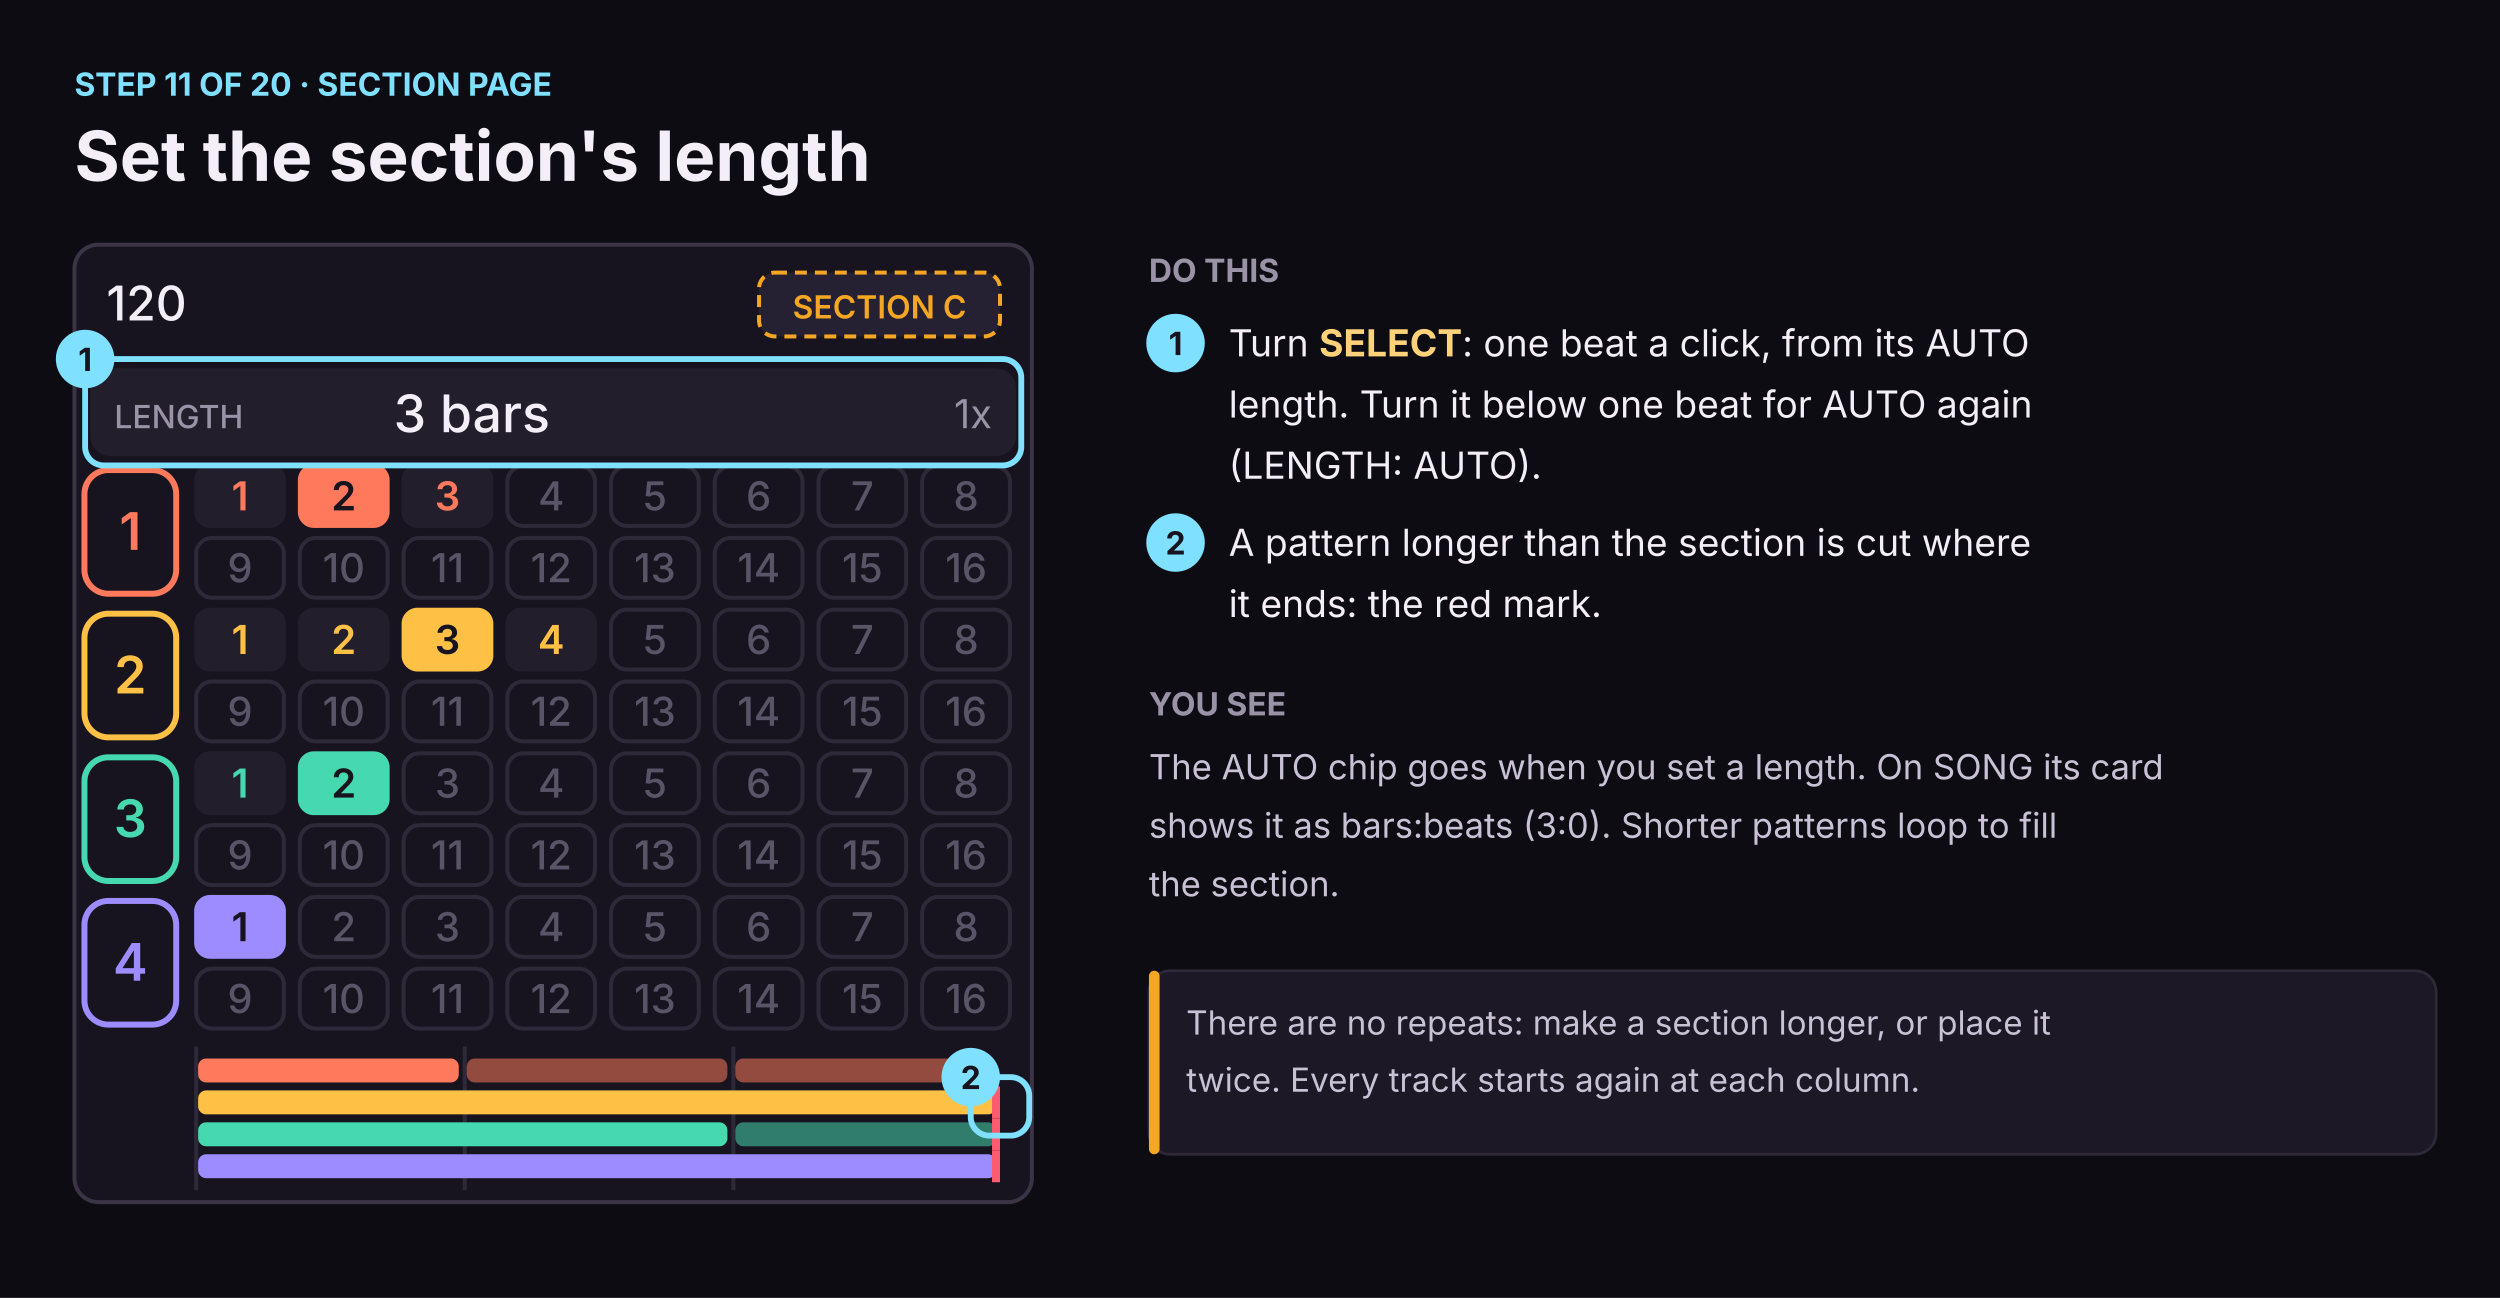
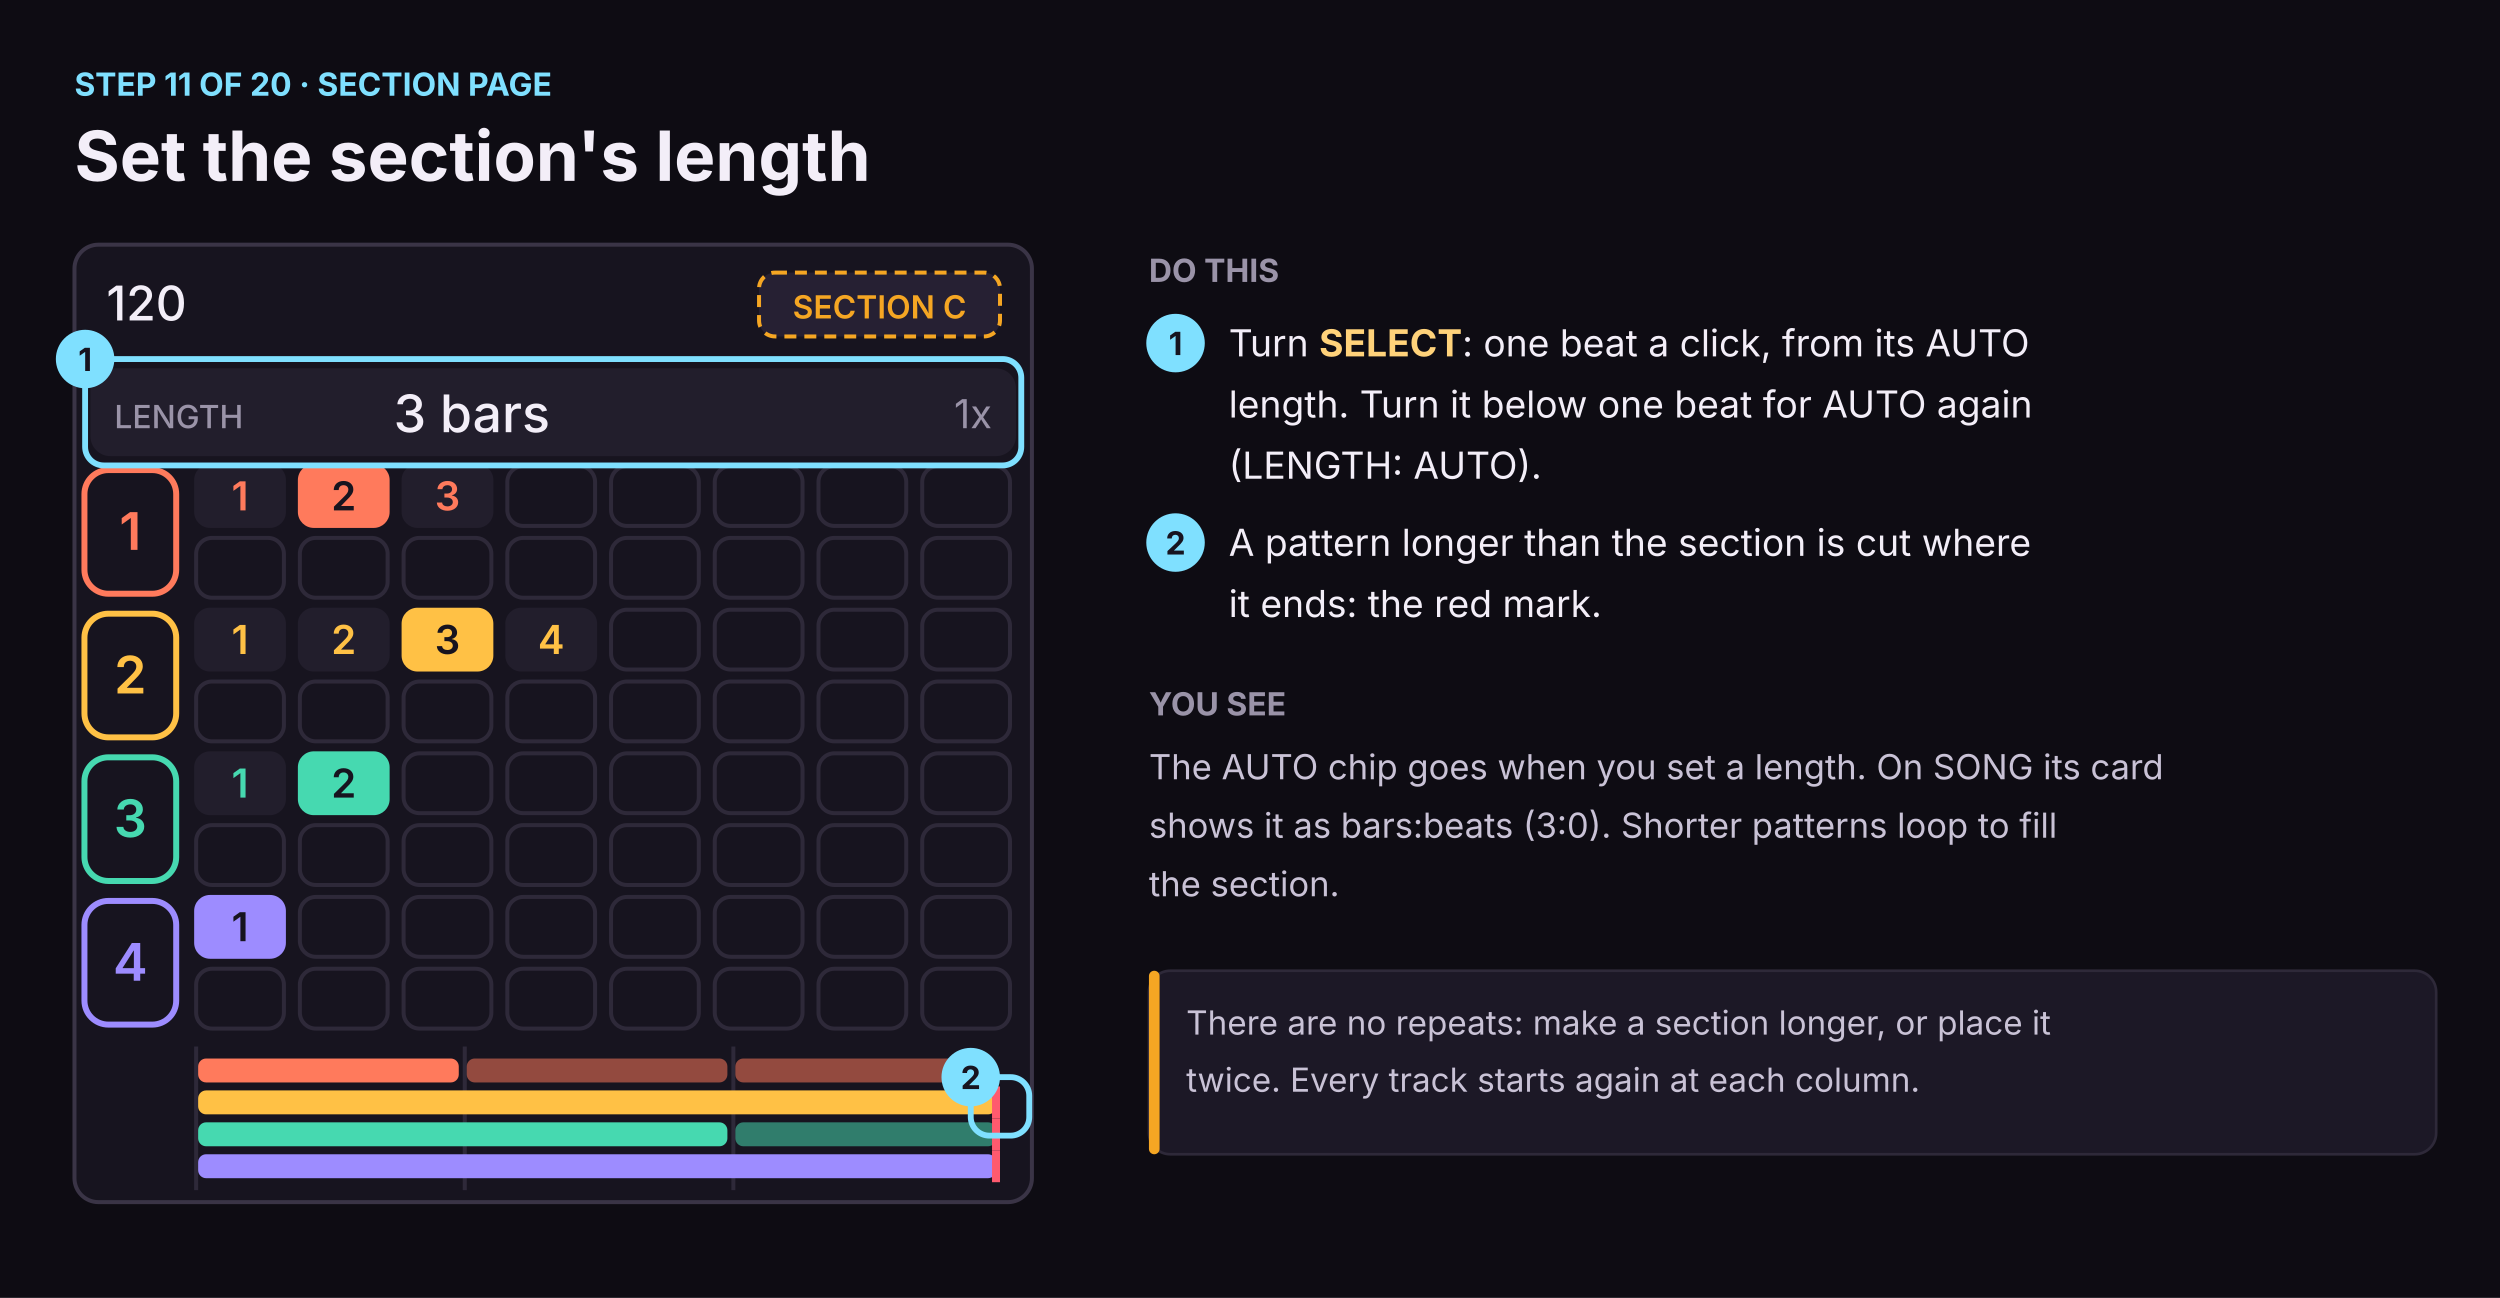
<svg xmlns="http://www.w3.org/2000/svg" viewBox="0 0 940 488" width="940" height="488" font-family="Rubik, Inter, 'Helvetica Neue', Arial, sans-serif">
  <rect x="0" y="0" width="940" height="488" rx="0" fill="#0E0C13" />
  <defs>
    <clipPath id="scr">
      <rect width="240" height="240" rx="6" />
    </clipPath>
  </defs>
  <text x="28" y="36" font-size="12" fill="#7FE0FF" text-anchor="start" font-weight="700">STEP 11 OF 20  ·  SECTION PAGE</text>
  <text x="28" y="68" font-size="26" fill="#F3EEF8" text-anchor="start" font-weight="700">Set the section's length</text>
  <g transform="translate(28 92) scale(1.5)">
    <g clip-path="url(#scr)">
      <rect x="0" y="0" width="240" height="240" rx="0" fill="#17141F" />
      <text x="8" y="19" font-size="12" fill="#F3EEF8" text-anchor="start" font-weight="500">120</text>
      <rect x="171.6" y="7" width="60.4" height="16" rx="4" fill="#262033" stroke="#F5A623" stroke-width="1" stroke-dasharray="3 2" />
      <text x="201.8" y="18.5" font-size="8" fill="#F5A623" text-anchor="middle" font-weight="600">SECTION C</text>
      <rect x="4" y="31" width="232" height="22" rx="5" fill="#221E2C" />
      <text x="10" y="46" font-size="8" fill="#9A93A8" text-anchor="start" font-weight="500">LENGTH</text>
      <text x="80" y="47" font-size="13" fill="#F3EEF8" text-anchor="start" font-weight="500">3 bars</text>
      <text x="230" y="46" font-size="10" fill="#9A93A8" text-anchor="end" font-weight="400">1x</text>
      <rect x="2.5" y="56.5" width="23" height="31" rx="6" fill="#17141F" stroke="#FF7A5C" stroke-width="1.5" />
      <text x="14" y="76.5" font-size="13" fill="#FF7A5C" text-anchor="middle" font-weight="600">1</text>
      <rect x="30" y="55" width="23" height="16" rx="4" fill="#221E2C" />
      <text x="41.5" y="66.6" font-size="10" fill="#FF7A5C" text-anchor="middle" font-weight="600">1</text>
      <rect x="56" y="55" width="23" height="16" rx="4" fill="#FF7A5C" />
      <text x="67.5" y="66.6" font-size="10" fill="#17141F" text-anchor="middle" font-weight="600">2</text>
      <rect x="82" y="55" width="23" height="16" rx="4" fill="#221E2C" />
      <text x="93.5" y="66.6" font-size="10" fill="#FF7A5C" text-anchor="middle" font-weight="600">3</text>
      <rect x="108.5" y="55.5" width="22" height="15" rx="4" fill="none" stroke="#2E2939" stroke-width="1" />
-       <text x="119.5" y="66.6" font-size="10" fill="#5A5468" text-anchor="middle" font-weight="500">4</text>
      <rect x="134.5" y="55.5" width="22" height="15" rx="4" fill="none" stroke="#2E2939" stroke-width="1" />
-       <text x="145.5" y="66.6" font-size="10" fill="#5A5468" text-anchor="middle" font-weight="500">5</text>
      <rect x="160.5" y="55.5" width="22" height="15" rx="4" fill="none" stroke="#2E2939" stroke-width="1" />
-       <text x="171.5" y="66.6" font-size="10" fill="#5A5468" text-anchor="middle" font-weight="500">6</text>
      <rect x="186.5" y="55.5" width="22" height="15" rx="4" fill="none" stroke="#2E2939" stroke-width="1" />
-       <text x="197.5" y="66.6" font-size="10" fill="#5A5468" text-anchor="middle" font-weight="500">7</text>
      <rect x="212.5" y="55.5" width="22" height="15" rx="4" fill="none" stroke="#2E2939" stroke-width="1" />
-       <text x="223.5" y="66.6" font-size="10" fill="#5A5468" text-anchor="middle" font-weight="500">8</text>
      <rect x="30.5" y="73.5" width="22" height="15" rx="4" fill="none" stroke="#2E2939" stroke-width="1" />
-       <text x="41.5" y="84.6" font-size="10" fill="#5A5468" text-anchor="middle" font-weight="500">9</text>
      <rect x="56.5" y="73.5" width="22" height="15" rx="4" fill="none" stroke="#2E2939" stroke-width="1" />
-       <text x="67.5" y="84.6" font-size="10" fill="#5A5468" text-anchor="middle" font-weight="500">10</text>
      <rect x="82.5" y="73.5" width="22" height="15" rx="4" fill="none" stroke="#2E2939" stroke-width="1" />
-       <text x="93.5" y="84.6" font-size="10" fill="#5A5468" text-anchor="middle" font-weight="500">11</text>
      <rect x="108.5" y="73.5" width="22" height="15" rx="4" fill="none" stroke="#2E2939" stroke-width="1" />
-       <text x="119.5" y="84.6" font-size="10" fill="#5A5468" text-anchor="middle" font-weight="500">12</text>
      <rect x="134.5" y="73.5" width="22" height="15" rx="4" fill="none" stroke="#2E2939" stroke-width="1" />
-       <text x="145.5" y="84.6" font-size="10" fill="#5A5468" text-anchor="middle" font-weight="500">13</text>
      <rect x="160.5" y="73.5" width="22" height="15" rx="4" fill="none" stroke="#2E2939" stroke-width="1" />
-       <text x="171.5" y="84.6" font-size="10" fill="#5A5468" text-anchor="middle" font-weight="500">14</text>
      <rect x="186.5" y="73.5" width="22" height="15" rx="4" fill="none" stroke="#2E2939" stroke-width="1" />
-       <text x="197.5" y="84.6" font-size="10" fill="#5A5468" text-anchor="middle" font-weight="500">15</text>
      <rect x="212.5" y="73.5" width="22" height="15" rx="4" fill="none" stroke="#2E2939" stroke-width="1" />
-       <text x="223.5" y="84.6" font-size="10" fill="#5A5468" text-anchor="middle" font-weight="500">16</text>
      <rect x="2.5" y="92.5" width="23" height="31" rx="6" fill="#17141F" stroke="#FFC145" stroke-width="1.5" />
      <text x="14" y="112.5" font-size="13" fill="#FFC145" text-anchor="middle" font-weight="600">2</text>
      <rect x="30" y="91" width="23" height="16" rx="4" fill="#221E2C" />
      <text x="41.5" y="102.6" font-size="10" fill="#FFC145" text-anchor="middle" font-weight="600">1</text>
      <rect x="56" y="91" width="23" height="16" rx="4" fill="#221E2C" />
      <text x="67.5" y="102.6" font-size="10" fill="#FFC145" text-anchor="middle" font-weight="600">2</text>
      <rect x="82" y="91" width="23" height="16" rx="4" fill="#FFC145" />
      <text x="93.5" y="102.6" font-size="10" fill="#17141F" text-anchor="middle" font-weight="600">3</text>
      <rect x="108" y="91" width="23" height="16" rx="4" fill="#221E2C" />
      <text x="119.5" y="102.6" font-size="10" fill="#FFC145" text-anchor="middle" font-weight="600">4</text>
      <rect x="134.5" y="91.5" width="22" height="15" rx="4" fill="none" stroke="#2E2939" stroke-width="1" />
-       <text x="145.5" y="102.6" font-size="10" fill="#5A5468" text-anchor="middle" font-weight="500">5</text>
      <rect x="160.5" y="91.5" width="22" height="15" rx="4" fill="none" stroke="#2E2939" stroke-width="1" />
-       <text x="171.5" y="102.6" font-size="10" fill="#5A5468" text-anchor="middle" font-weight="500">6</text>
      <rect x="186.5" y="91.5" width="22" height="15" rx="4" fill="none" stroke="#2E2939" stroke-width="1" />
-       <text x="197.5" y="102.6" font-size="10" fill="#5A5468" text-anchor="middle" font-weight="500">7</text>
      <rect x="212.5" y="91.5" width="22" height="15" rx="4" fill="none" stroke="#2E2939" stroke-width="1" />
-       <text x="223.5" y="102.6" font-size="10" fill="#5A5468" text-anchor="middle" font-weight="500">8</text>
      <rect x="30.5" y="109.5" width="22" height="15" rx="4" fill="none" stroke="#2E2939" stroke-width="1" />
-       <text x="41.5" y="120.6" font-size="10" fill="#5A5468" text-anchor="middle" font-weight="500">9</text>
      <rect x="56.5" y="109.5" width="22" height="15" rx="4" fill="none" stroke="#2E2939" stroke-width="1" />
-       <text x="67.5" y="120.6" font-size="10" fill="#5A5468" text-anchor="middle" font-weight="500">10</text>
      <rect x="82.5" y="109.5" width="22" height="15" rx="4" fill="none" stroke="#2E2939" stroke-width="1" />
-       <text x="93.5" y="120.6" font-size="10" fill="#5A5468" text-anchor="middle" font-weight="500">11</text>
      <rect x="108.5" y="109.5" width="22" height="15" rx="4" fill="none" stroke="#2E2939" stroke-width="1" />
-       <text x="119.5" y="120.6" font-size="10" fill="#5A5468" text-anchor="middle" font-weight="500">12</text>
      <rect x="134.5" y="109.5" width="22" height="15" rx="4" fill="none" stroke="#2E2939" stroke-width="1" />
-       <text x="145.5" y="120.6" font-size="10" fill="#5A5468" text-anchor="middle" font-weight="500">13</text>
      <rect x="160.5" y="109.5" width="22" height="15" rx="4" fill="none" stroke="#2E2939" stroke-width="1" />
-       <text x="171.5" y="120.6" font-size="10" fill="#5A5468" text-anchor="middle" font-weight="500">14</text>
      <rect x="186.5" y="109.5" width="22" height="15" rx="4" fill="none" stroke="#2E2939" stroke-width="1" />
-       <text x="197.5" y="120.6" font-size="10" fill="#5A5468" text-anchor="middle" font-weight="500">15</text>
      <rect x="212.5" y="109.5" width="22" height="15" rx="4" fill="none" stroke="#2E2939" stroke-width="1" />
-       <text x="223.5" y="120.6" font-size="10" fill="#5A5468" text-anchor="middle" font-weight="500">16</text>
      <rect x="2.5" y="128.5" width="23" height="31" rx="6" fill="#17141F" stroke="#46D9B0" stroke-width="1.5" />
      <text x="14" y="148.5" font-size="13" fill="#46D9B0" text-anchor="middle" font-weight="600">3</text>
      <rect x="30" y="127" width="23" height="16" rx="4" fill="#221E2C" />
      <text x="41.5" y="138.6" font-size="10" fill="#46D9B0" text-anchor="middle" font-weight="600">1</text>
      <rect x="56" y="127" width="23" height="16" rx="4" fill="#46D9B0" />
      <text x="67.5" y="138.6" font-size="10" fill="#17141F" text-anchor="middle" font-weight="600">2</text>
      <rect x="82.5" y="127.5" width="22" height="15" rx="4" fill="none" stroke="#2E2939" stroke-width="1" />
-       <text x="93.5" y="138.6" font-size="10" fill="#5A5468" text-anchor="middle" font-weight="500">3</text>
      <rect x="108.5" y="127.5" width="22" height="15" rx="4" fill="none" stroke="#2E2939" stroke-width="1" />
-       <text x="119.5" y="138.6" font-size="10" fill="#5A5468" text-anchor="middle" font-weight="500">4</text>
      <rect x="134.5" y="127.5" width="22" height="15" rx="4" fill="none" stroke="#2E2939" stroke-width="1" />
-       <text x="145.5" y="138.6" font-size="10" fill="#5A5468" text-anchor="middle" font-weight="500">5</text>
      <rect x="160.5" y="127.5" width="22" height="15" rx="4" fill="none" stroke="#2E2939" stroke-width="1" />
-       <text x="171.5" y="138.6" font-size="10" fill="#5A5468" text-anchor="middle" font-weight="500">6</text>
      <rect x="186.5" y="127.5" width="22" height="15" rx="4" fill="none" stroke="#2E2939" stroke-width="1" />
-       <text x="197.5" y="138.6" font-size="10" fill="#5A5468" text-anchor="middle" font-weight="500">7</text>
      <rect x="212.5" y="127.5" width="22" height="15" rx="4" fill="none" stroke="#2E2939" stroke-width="1" />
-       <text x="223.5" y="138.6" font-size="10" fill="#5A5468" text-anchor="middle" font-weight="500">8</text>
      <rect x="30.5" y="145.5" width="22" height="15" rx="4" fill="none" stroke="#2E2939" stroke-width="1" />
-       <text x="41.5" y="156.6" font-size="10" fill="#5A5468" text-anchor="middle" font-weight="500">9</text>
      <rect x="56.5" y="145.5" width="22" height="15" rx="4" fill="none" stroke="#2E2939" stroke-width="1" />
-       <text x="67.5" y="156.6" font-size="10" fill="#5A5468" text-anchor="middle" font-weight="500">10</text>
      <rect x="82.5" y="145.5" width="22" height="15" rx="4" fill="none" stroke="#2E2939" stroke-width="1" />
-       <text x="93.5" y="156.6" font-size="10" fill="#5A5468" text-anchor="middle" font-weight="500">11</text>
      <rect x="108.5" y="145.5" width="22" height="15" rx="4" fill="none" stroke="#2E2939" stroke-width="1" />
-       <text x="119.5" y="156.6" font-size="10" fill="#5A5468" text-anchor="middle" font-weight="500">12</text>
      <rect x="134.5" y="145.5" width="22" height="15" rx="4" fill="none" stroke="#2E2939" stroke-width="1" />
-       <text x="145.5" y="156.6" font-size="10" fill="#5A5468" text-anchor="middle" font-weight="500">13</text>
      <rect x="160.5" y="145.5" width="22" height="15" rx="4" fill="none" stroke="#2E2939" stroke-width="1" />
-       <text x="171.5" y="156.6" font-size="10" fill="#5A5468" text-anchor="middle" font-weight="500">14</text>
      <rect x="186.5" y="145.5" width="22" height="15" rx="4" fill="none" stroke="#2E2939" stroke-width="1" />
-       <text x="197.5" y="156.6" font-size="10" fill="#5A5468" text-anchor="middle" font-weight="500">15</text>
      <rect x="212.5" y="145.5" width="22" height="15" rx="4" fill="none" stroke="#2E2939" stroke-width="1" />
-       <text x="223.5" y="156.6" font-size="10" fill="#5A5468" text-anchor="middle" font-weight="500">16</text>
      <rect x="2.5" y="164.5" width="23" height="31" rx="6" fill="#17141F" stroke="#9D8CFF" stroke-width="1.5" />
      <text x="14" y="184.5" font-size="13" fill="#9D8CFF" text-anchor="middle" font-weight="600">4</text>
      <rect x="30" y="163" width="23" height="16" rx="4" fill="#9D8CFF" />
      <text x="41.5" y="174.6" font-size="10" fill="#17141F" text-anchor="middle" font-weight="600">1</text>
      <rect x="56.5" y="163.5" width="22" height="15" rx="4" fill="none" stroke="#2E2939" stroke-width="1" />
-       <text x="67.5" y="174.6" font-size="10" fill="#5A5468" text-anchor="middle" font-weight="500">2</text>
      <rect x="82.5" y="163.5" width="22" height="15" rx="4" fill="none" stroke="#2E2939" stroke-width="1" />
-       <text x="93.5" y="174.6" font-size="10" fill="#5A5468" text-anchor="middle" font-weight="500">3</text>
      <rect x="108.5" y="163.5" width="22" height="15" rx="4" fill="none" stroke="#2E2939" stroke-width="1" />
-       <text x="119.5" y="174.6" font-size="10" fill="#5A5468" text-anchor="middle" font-weight="500">4</text>
      <rect x="134.5" y="163.5" width="22" height="15" rx="4" fill="none" stroke="#2E2939" stroke-width="1" />
-       <text x="145.5" y="174.6" font-size="10" fill="#5A5468" text-anchor="middle" font-weight="500">5</text>
      <rect x="160.5" y="163.5" width="22" height="15" rx="4" fill="none" stroke="#2E2939" stroke-width="1" />
-       <text x="171.5" y="174.6" font-size="10" fill="#5A5468" text-anchor="middle" font-weight="500">6</text>
      <rect x="186.5" y="163.5" width="22" height="15" rx="4" fill="none" stroke="#2E2939" stroke-width="1" />
-       <text x="197.5" y="174.6" font-size="10" fill="#5A5468" text-anchor="middle" font-weight="500">7</text>
      <rect x="212.5" y="163.5" width="22" height="15" rx="4" fill="none" stroke="#2E2939" stroke-width="1" />
-       <text x="223.5" y="174.6" font-size="10" fill="#5A5468" text-anchor="middle" font-weight="500">8</text>
      <rect x="30.5" y="181.5" width="22" height="15" rx="4" fill="none" stroke="#2E2939" stroke-width="1" />
-       <text x="41.5" y="192.6" font-size="10" fill="#5A5468" text-anchor="middle" font-weight="500">9</text>
      <rect x="56.5" y="181.5" width="22" height="15" rx="4" fill="none" stroke="#2E2939" stroke-width="1" />
-       <text x="67.5" y="192.6" font-size="10" fill="#5A5468" text-anchor="middle" font-weight="500">10</text>
      <rect x="82.5" y="181.5" width="22" height="15" rx="4" fill="none" stroke="#2E2939" stroke-width="1" />
-       <text x="93.5" y="192.6" font-size="10" fill="#5A5468" text-anchor="middle" font-weight="500">11</text>
      <rect x="108.5" y="181.5" width="22" height="15" rx="4" fill="none" stroke="#2E2939" stroke-width="1" />
-       <text x="119.5" y="192.6" font-size="10" fill="#5A5468" text-anchor="middle" font-weight="500">12</text>
      <rect x="134.5" y="181.5" width="22" height="15" rx="4" fill="none" stroke="#2E2939" stroke-width="1" />
-       <text x="145.5" y="192.6" font-size="10" fill="#5A5468" text-anchor="middle" font-weight="500">13</text>
      <rect x="160.5" y="181.5" width="22" height="15" rx="4" fill="none" stroke="#2E2939" stroke-width="1" />
-       <text x="171.5" y="192.6" font-size="10" fill="#5A5468" text-anchor="middle" font-weight="500">14</text>
      <rect x="186.5" y="181.5" width="22" height="15" rx="4" fill="none" stroke="#2E2939" stroke-width="1" />
-       <text x="197.5" y="192.6" font-size="10" fill="#5A5468" text-anchor="middle" font-weight="500">15</text>
      <rect x="212.5" y="181.5" width="22" height="15" rx="4" fill="none" stroke="#2E2939" stroke-width="1" />
-       <text x="223.5" y="192.6" font-size="10" fill="#5A5468" text-anchor="middle" font-weight="500">16</text>
      <rect x="30" y="201" width="1" height="36" rx="0" fill="#2E2939" />
      <rect x="97.333" y="201" width="1" height="36" rx="0" fill="#2E2939" />
      <rect x="164.667" y="201" width="1" height="36" rx="0" fill="#2E2939" />
      <rect x="31" y="204" width="65.333" height="6" rx="2" fill="#FF7A5C" />
      <rect x="98.333" y="204" width="65.333" height="6" rx="2" fill="#FF7A5C88" />
      <rect x="165.667" y="204" width="65.333" height="6" rx="2" fill="#FF7A5C88" />
      <rect x="31" y="212" width="200" height="6" rx="2" fill="#FFC145" />
      <rect x="230" y="211" width="2" height="8" rx="0" fill="#FF5A6E" />
      <rect x="31" y="220" width="132.667" height="6" rx="2" fill="#46D9B0" />
      <rect x="165.667" y="220" width="65.333" height="6" rx="2" fill="#46D9B088" />
      <rect x="230" y="219" width="2" height="8" rx="0" fill="#FF5A6E" />
      <rect x="31" y="228" width="200" height="6" rx="2" fill="#9D8CFF" />
      <rect x="230" y="227" width="2" height="8" rx="0" fill="#FF5A6E" />
    </g>
    <rect width="240" height="240" rx="6" fill="none" stroke="#3A3446" />
  </g>
  <rect x="32" y="135" width="352" height="40" rx="7" fill="none" stroke="#7FE0FF" stroke-width="2.2" />
  <circle cx="32" cy="135" r="11" fill="#7FE0FF" />
  <text x="32" y="139.5" font-size="12" fill="#17141F" text-anchor="middle" font-weight="700">1</text>
  <rect x="365" y="405" width="22" height="22" rx="7" fill="none" stroke="#7FE0FF" stroke-width="2.2" />
  <circle cx="365" cy="405" r="11" fill="#7FE0FF" />
  <text x="365" y="409.5" font-size="12" fill="#17141F" text-anchor="middle" font-weight="700">2</text>
  <text x="432" y="106" font-size="12" fill="#9A93A8" text-anchor="start" font-weight="700">DO THIS</text>
  <circle cx="442" cy="129" r="11" fill="#7FE0FF" />
  <text x="442" y="133.5" font-size="12" fill="#17141F" text-anchor="middle" font-weight="700">1</text>
  <text x="462" y="134" font-size="14" fill="#F3EEF8" xml:space="preserve">Turn <tspan fill="#FFD27A" font-weight="700">SELECT</tspan>: one beat a click, from its AUTO</text>
  <text x="462" y="157" font-size="14" fill="#F3EEF8" xml:space="preserve">length. Turn it below one beat for AUTO again</text>
  <text x="462" y="180" font-size="14" fill="#F3EEF8" xml:space="preserve">(LENGTH: AUTO).</text>
  <circle cx="442" cy="204" r="11" fill="#7FE0FF" />
  <text x="442" y="208.5" font-size="12" fill="#17141F" text-anchor="middle" font-weight="700">2</text>
  <text x="462" y="209" font-size="14" fill="#F3EEF8" xml:space="preserve">A pattern longer than the section is cut where</text>
  <text x="462" y="232" font-size="14" fill="#F3EEF8" xml:space="preserve">it ends: the red mark.</text>
  <text x="432" y="269" font-size="12" fill="#9A93A8" text-anchor="start" font-weight="700">YOU SEE</text>
  <text x="432" y="293" font-size="13" fill="#C9C2D6" xml:space="preserve">The AUTO chip goes when you set a length. On SONG its card</text>
  <text x="432" y="315" font-size="13" fill="#C9C2D6" xml:space="preserve">shows it as bars:beats (3:0). Shorter patterns loop to fill</text>
  <text x="432" y="337" font-size="13" fill="#C9C2D6" xml:space="preserve">the section.</text>
  <rect x="432" y="365" width="484" height="69" rx="8" fill="#1C1826" stroke="#2E2939" stroke-width="1" />
  <rect x="432" y="365" width="4" height="69" rx="2" fill="#F5A623" />
  <text x="446" y="389" font-size="12.5" fill="#C9C2D6" xml:space="preserve">There are no repeats: make a section longer, or place it</text>
  <text x="446" y="410.5" font-size="12.5" fill="#C9C2D6" xml:space="preserve">twice. Every track starts again at each column.</text>
</svg>
